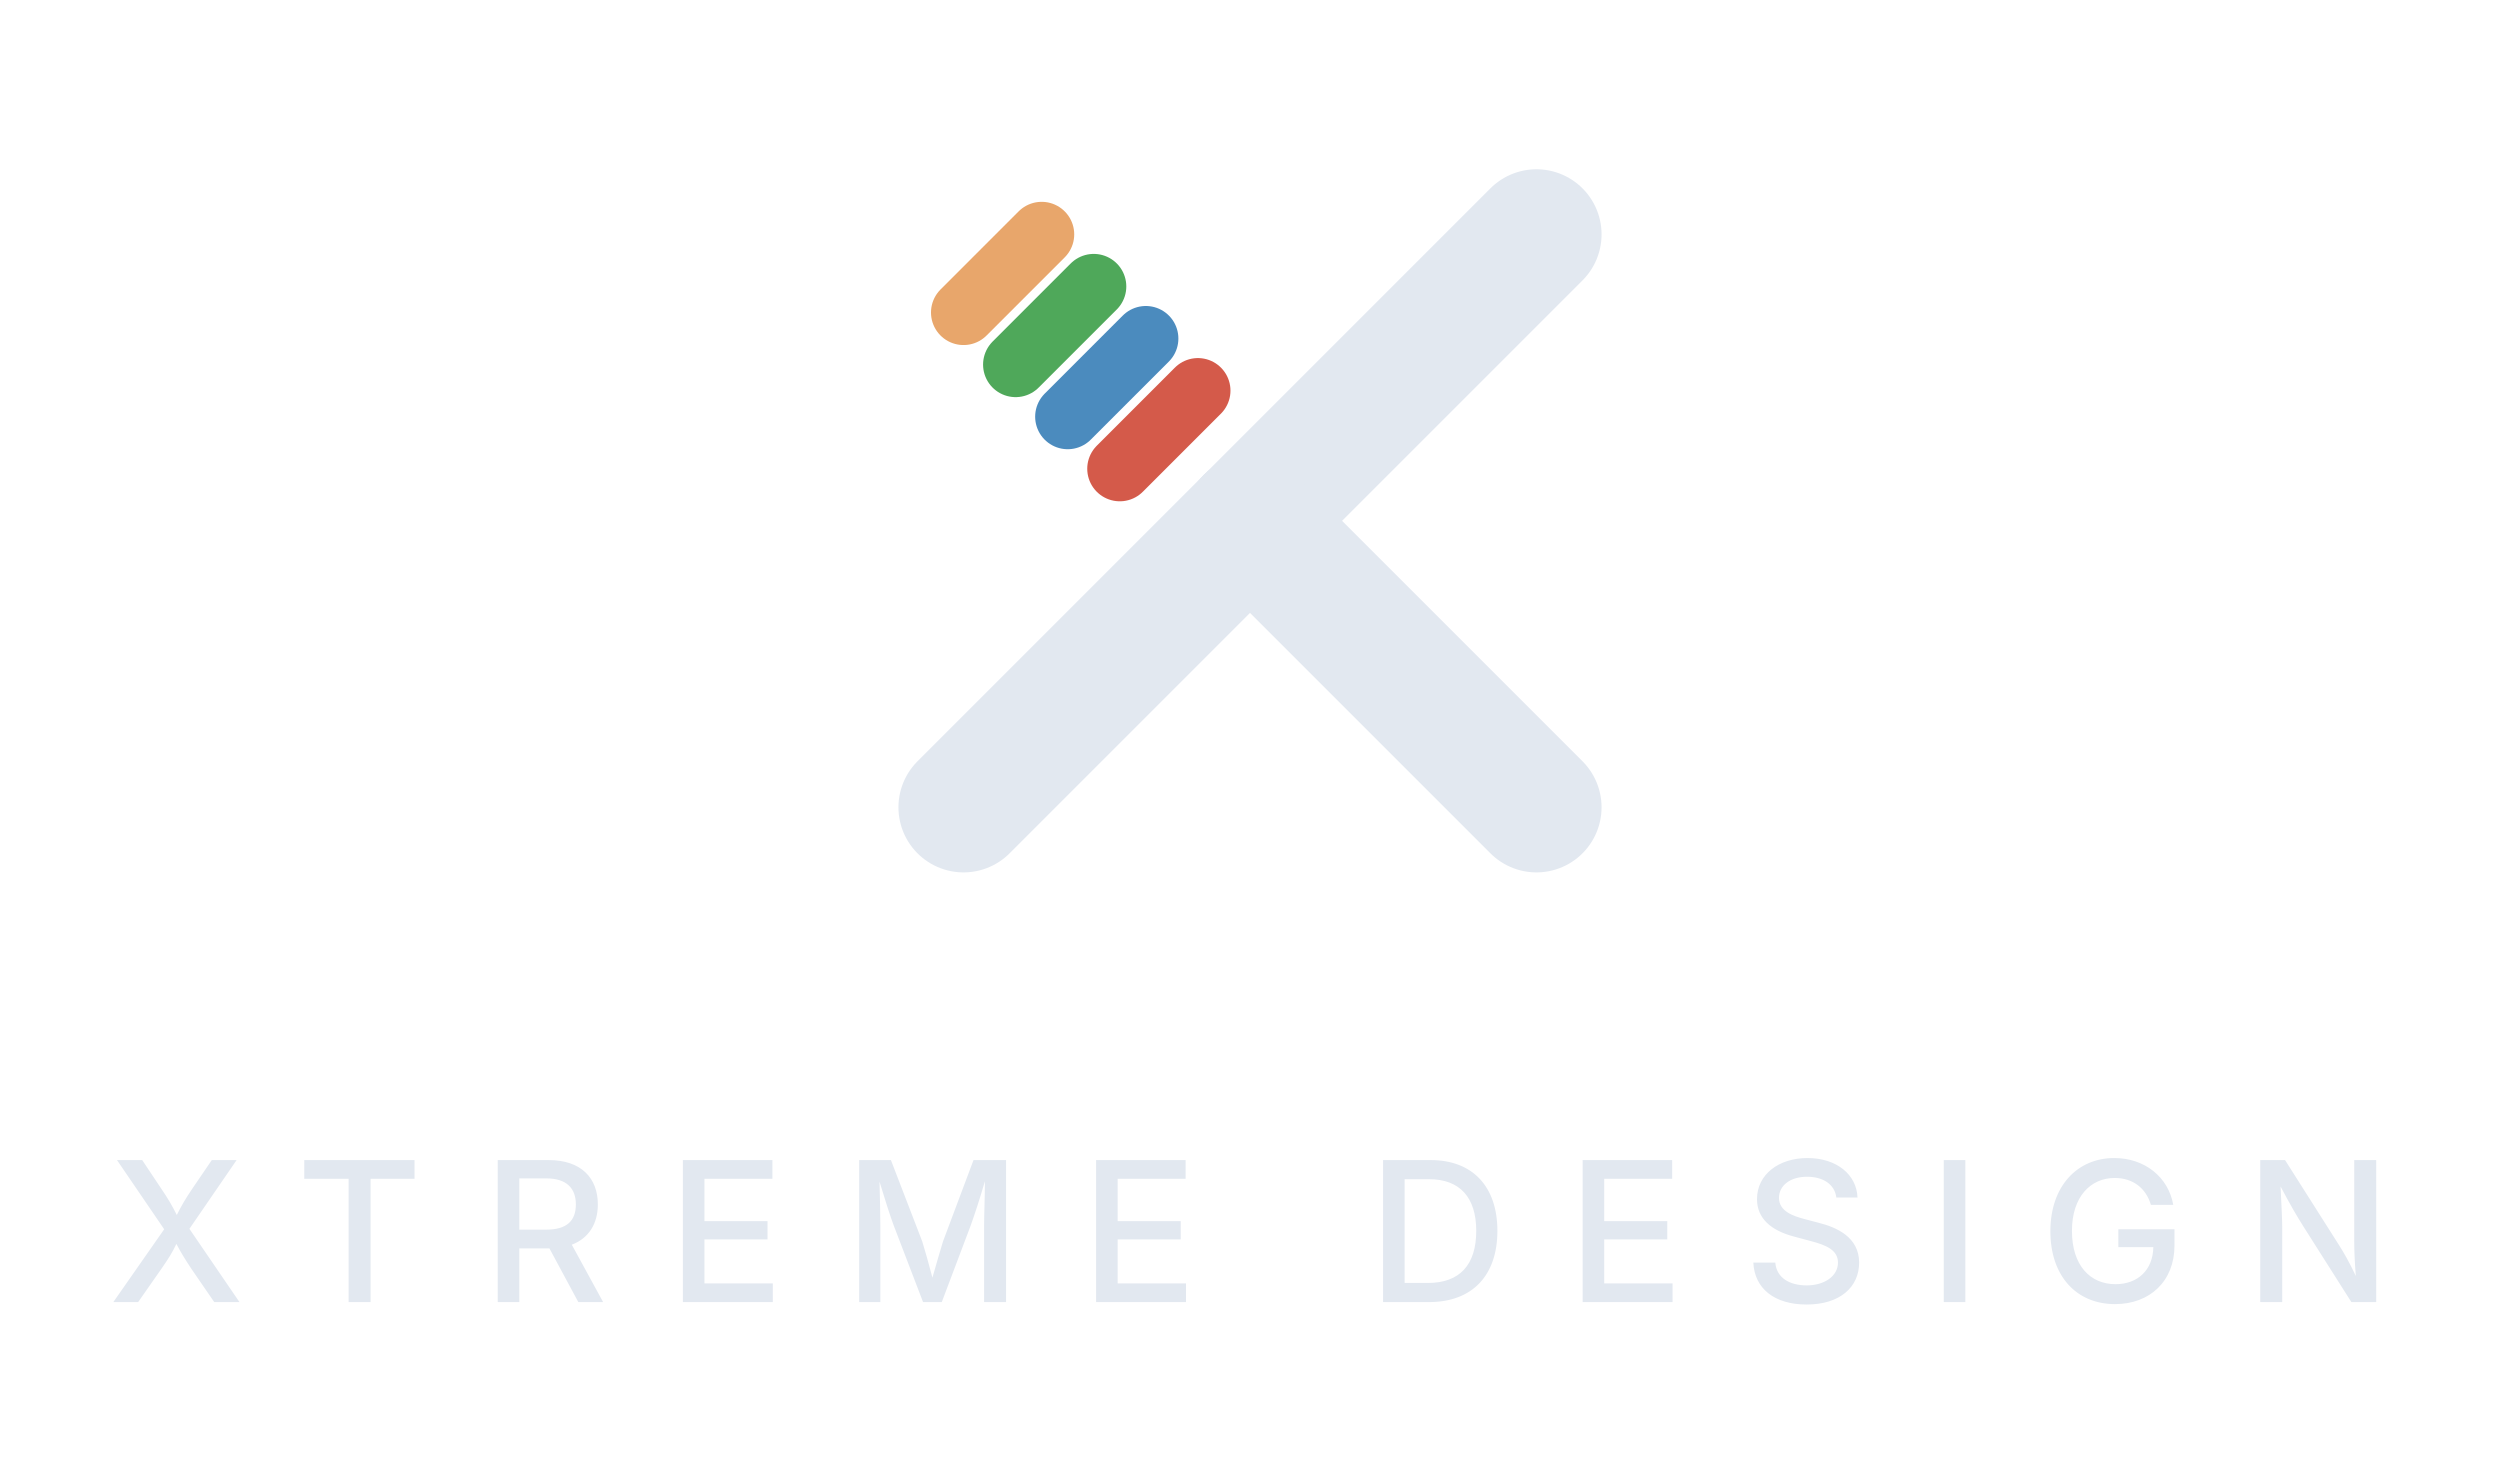
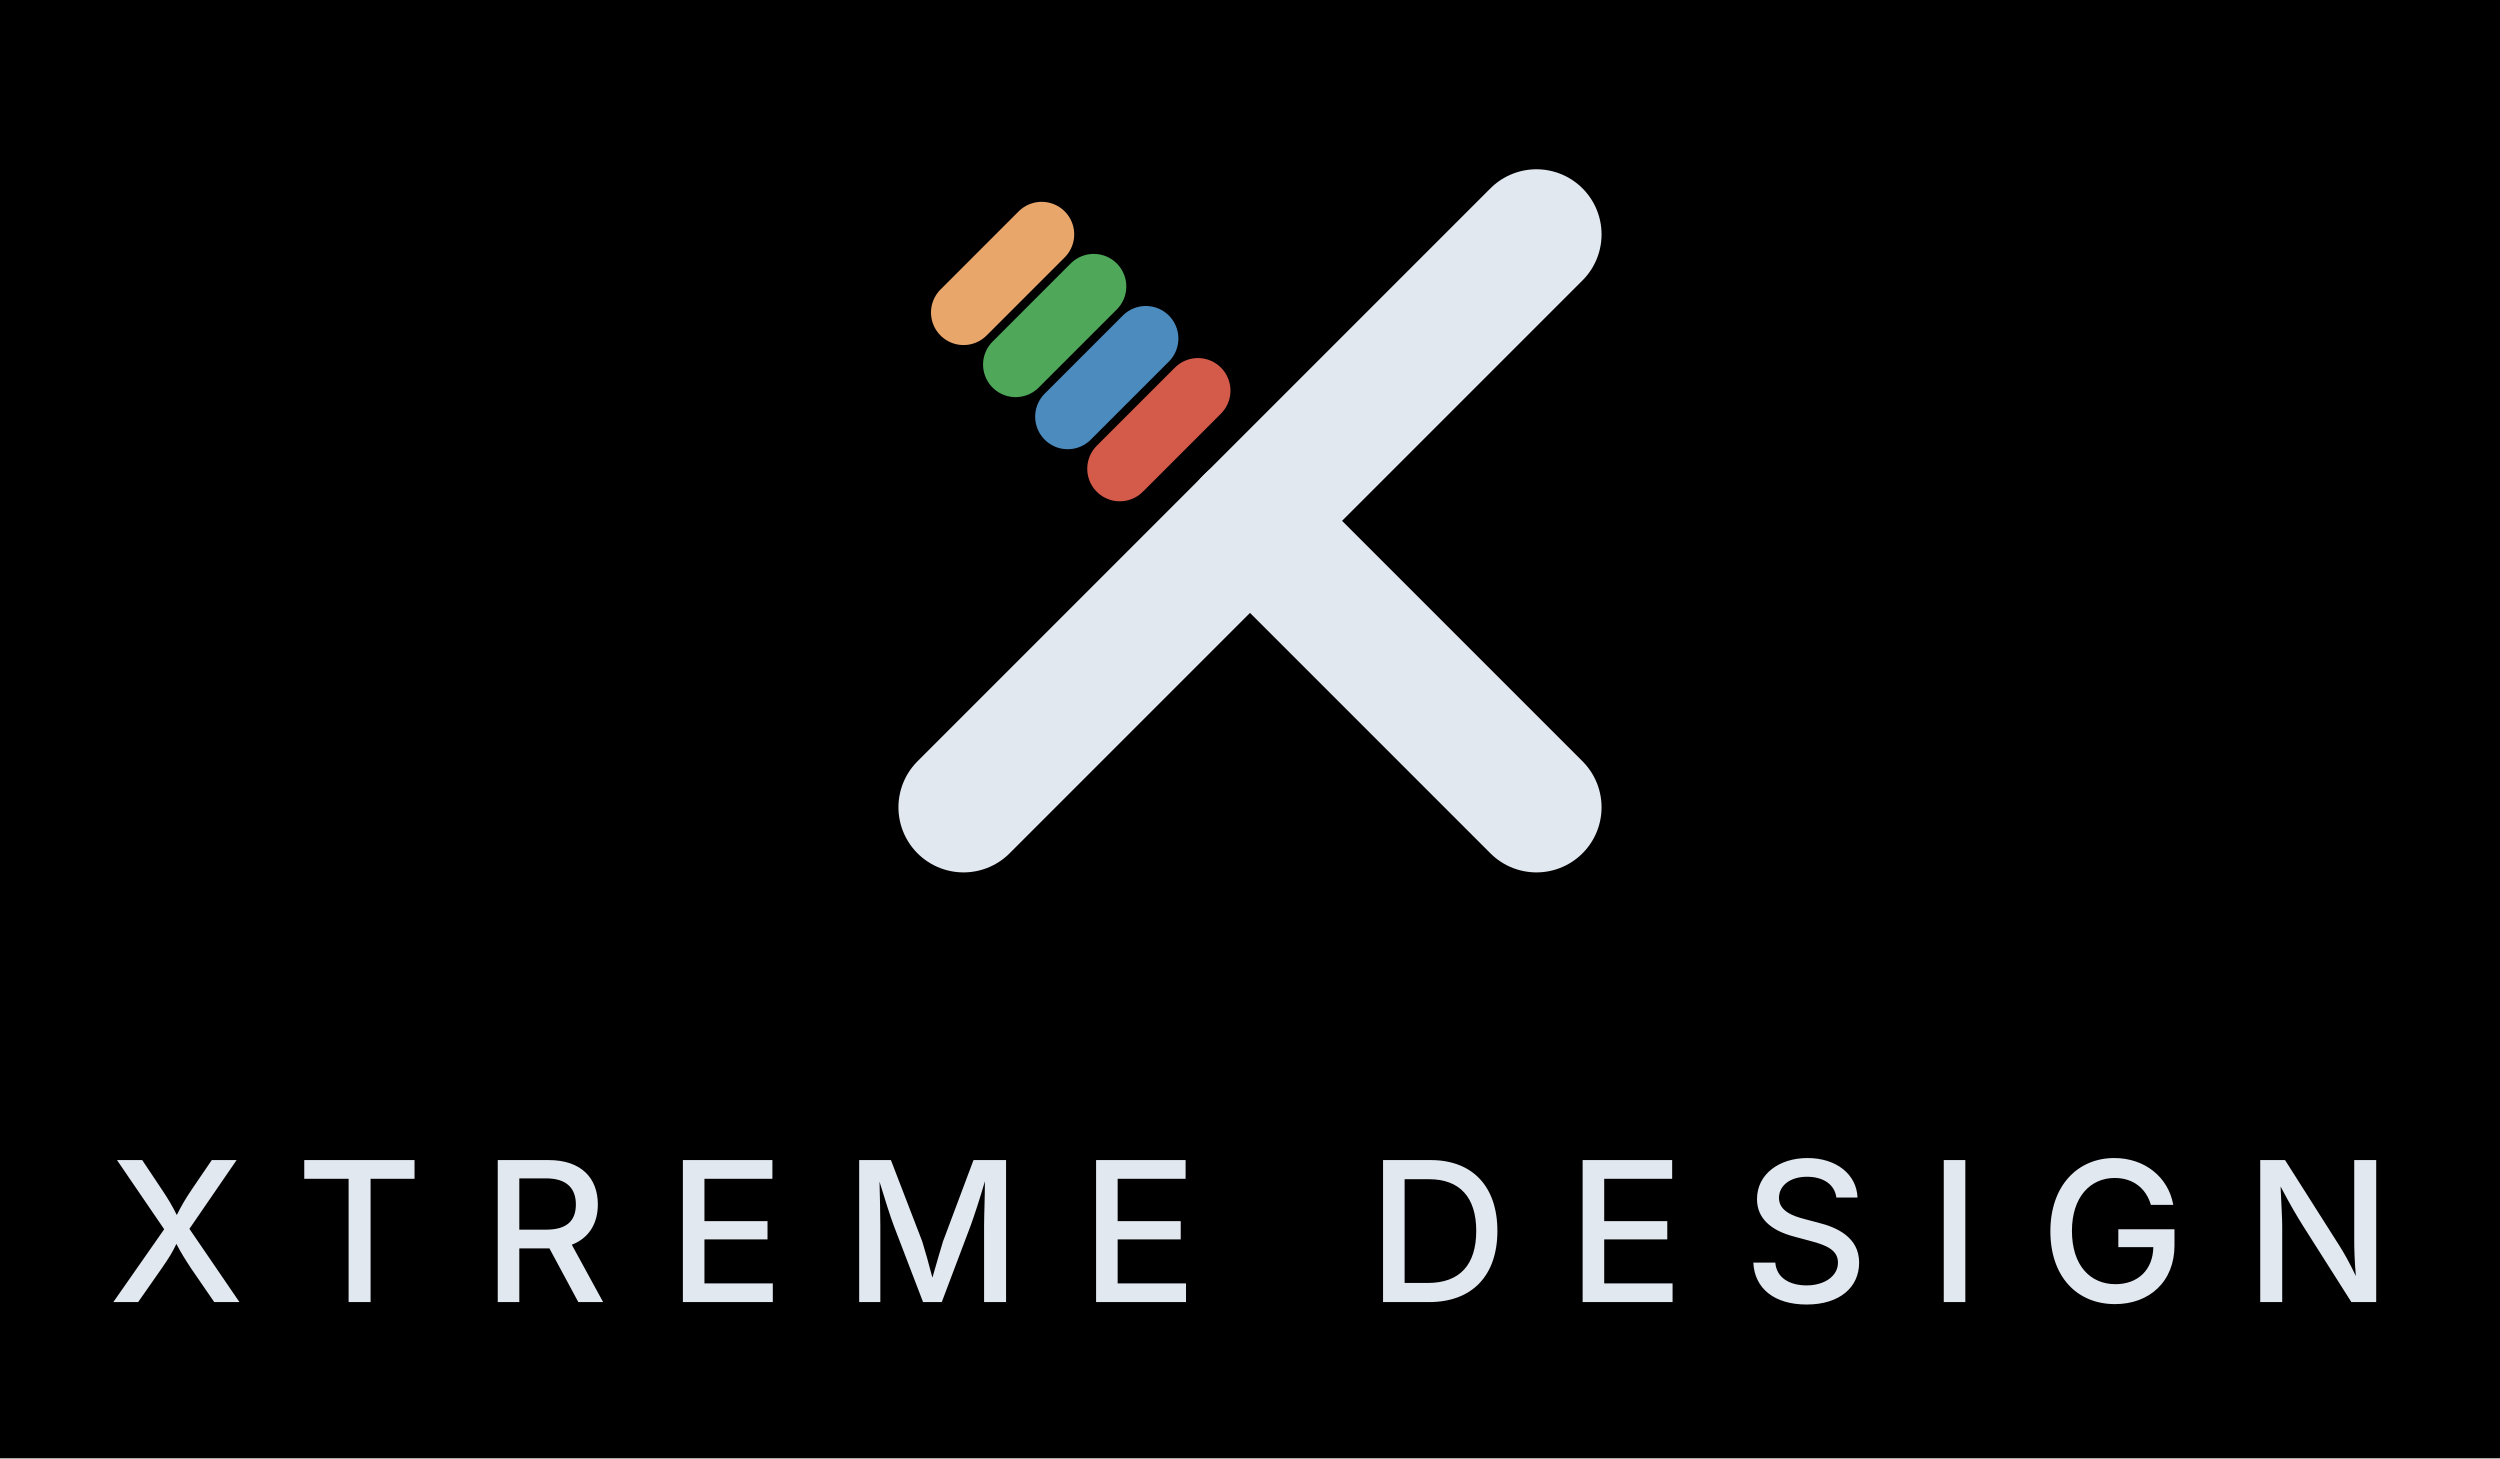
<svg xmlns="http://www.w3.org/2000/svg" viewBox="0 0 96 56" fill="none">
+   <rect width="96" height="56" fill="#000000" />
  <g transform="translate(32 4)">
    <g stroke-width="2.5" stroke-linecap="round">
      <line x1="5" y1="8" x2="8" y2="5" stroke="#E8A66B" />
      <line x1="7" y1="10" x2="10" y2="7" stroke="#4FA85A" />
      <line x1="9" y1="12" x2="12" y2="9" stroke="#4B8BBE" />
      <line x1="11" y1="14" x2="14" y2="11" stroke="#D45A4A" />
    </g>
    <g stroke="#E2E8F0" stroke-width="5" stroke-linecap="round">
      <line x1="27" y1="5" x2="16" y2="16" />
      <line x1="27" y1="27" x2="16" y2="16" />
      <line x1="5" y1="27" x2="16" y2="16" />
    </g>
  </g>
  <text x="48" y="50" font-family="'Space Grotesk', 'Inter', system-ui, sans-serif" font-size="7.5" font-weight="500" letter-spacing="0.3em" text-anchor="middle" fill="#E2E8F0">XTREME DESIGN</text>
</svg>
